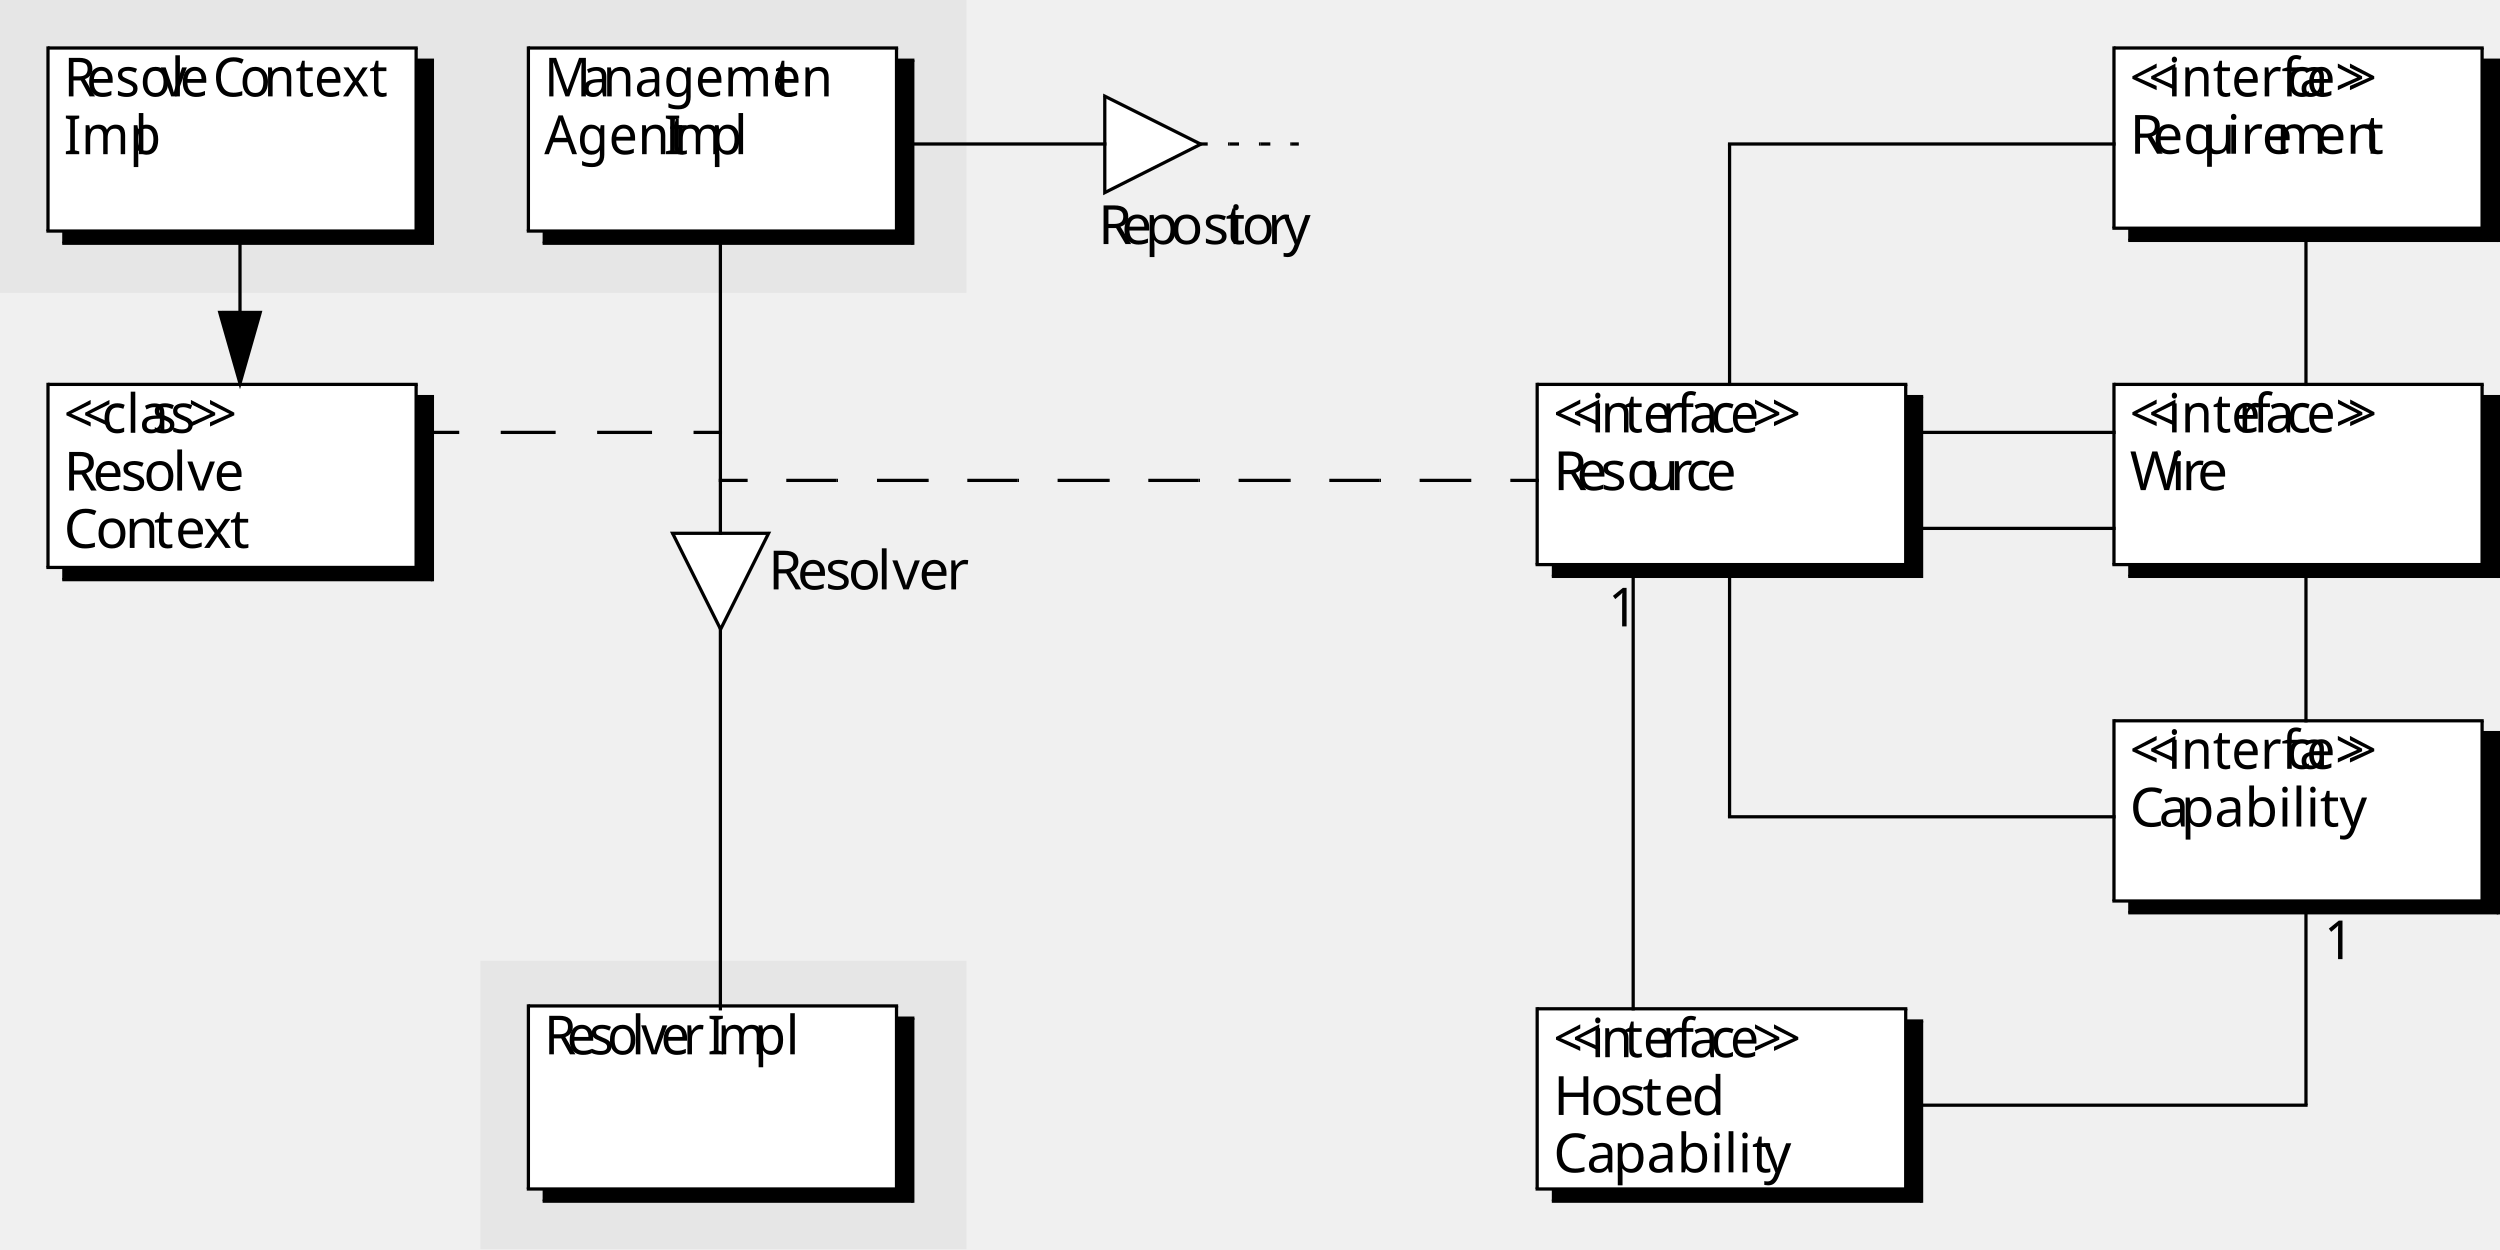
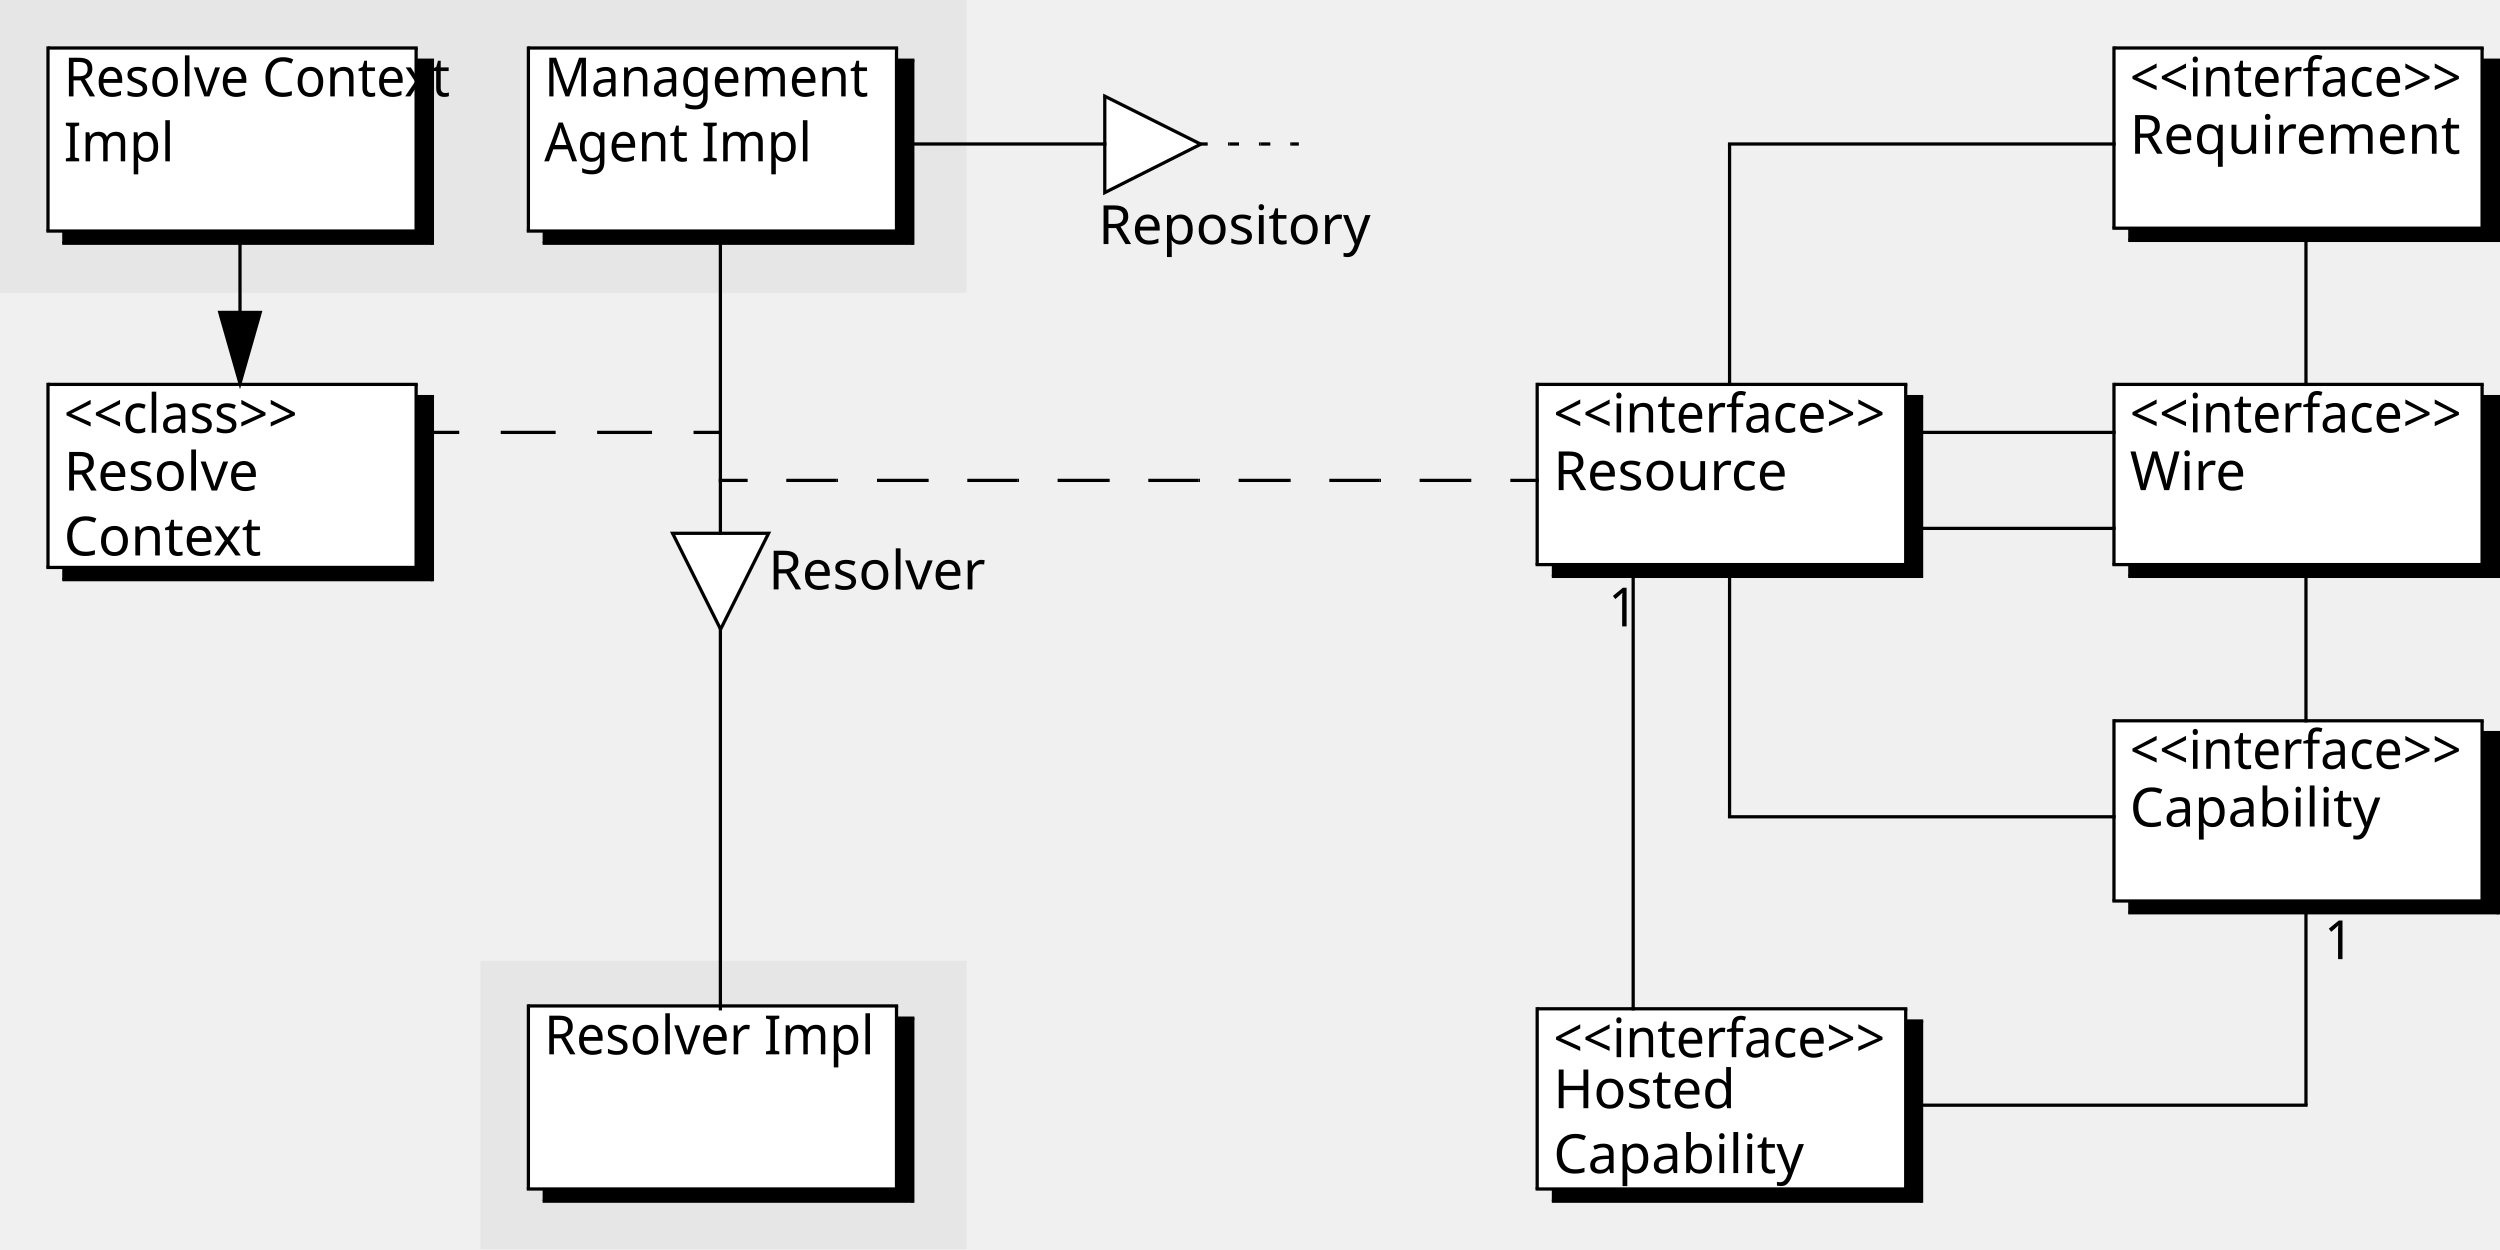
- <svg xmlns="http://www.w3.org/2000/svg" version="1.1" id="Layer_1" x="0px" y="0px" width="368.76px" height="184.26px" viewBox="0 0 368.76 184.26" style="enable-background:new 0 0 368.76 184.26;" xml:space="preserve">
-   <rect x="70.86" y="141.72" style="fill:#E6E6E6;" width="71.7" height="42.54" />
-   <rect style="fill:#E6E6E6;" width="142.56" height="43.2" />
+ <svg xmlns="http://www.w3.org/2000/svg" version="1.1" id="Layer_1" x="0px" y="0px" width="368.76px" height="184.26px" viewBox="0 0 368.76 184.26" enable-background="new 0 0 368.76 184.26" xml:space="preserve">
+   <rect x="70.86" y="141.72" fill="#E6E6E6" width="71.7" height="42.54" />
+   <rect fill="#E6E6E6" width="142.56" height="43.2" />
  <rect x="80.28" y="8.88" width="54.36" height="27" />
  <rect x="80.28" y="8.64" width="54.6" height="0.48" />
  <rect x="134.4" y="8.88" width="0.48" height="27.24" />
  <rect x="80.04" y="35.64" width="54.6" height="0.48" />
  <rect x="80.04" y="8.64" width="0.48" height="27.24" />
-   <rect x="77.94" y="7.08" style="fill:#FFFFFF;" width="54.3" height="27" />
+   <rect x="77.94" y="7.08" fill="#FFFFFF" width="54.3" height="27" />
  <rect x="77.94" y="6.84" width="54.54" height="0.48" />
  <rect x="132" y="7.08" width="0.48" height="27.24" />
  <rect x="77.7" y="33.84" width="54.54" height="0.48" />
  <rect x="77.7" y="6.84" width="0.48" height="27.24" />
-   <text transform="matrix(1 0 0 1.0522 80.2798 14.2197)">
-     <tspan x="0" y="0" style="font-family:'ProductusOSGiBookc'; font-size:7.584;">M</tspan>
-     <tspan x="5.521" y="0" style="font-family:'ProductusOSGiBookc'; font-size:7.584;">a</tspan>
-     <tspan x="8.638" y="0" style="font-family:'ProductusOSGiBookc'; font-size:7.584;">nagemen</tspan>
-     <tspan x="34.06" y="0" style="font-family:'ProductusOSGiBookc'; font-size:7.584;">t</tspan>
-     <tspan x="36.221" y="0" style="font-family:'ProductusOSGiBookc'; font-size:7.584;"> </tspan>
+   <text transform="matrix(0.9504 0 0 1 80.2798 14.2197)" enable-background="new    ">
+     <tspan x="0" y="0" font-family="'ProductusOSGiBookc'" font-size="7.98">Management</tspan>
+     <tspan x="0" y="9.576" font-family="'ProductusOSGiBookc'" font-size="7.98">Agent Impl</tspan>
  </text>
-   <text transform="matrix(1 0 0 1.0522 80.2798 22.7402)">
-     <tspan x="0" y="0" style="font-family:'ProductusOSGiBookc'; font-size:7.584;">Agent</tspan>
-     <tspan x="16.139" y="0" style="font-family:'ProductusOSGiBookc'; font-size:7.584;"> </tspan>
-     <tspan x="17.64" y="0" style="font-family:'ProductusOSGiBookc'; font-size:7.584;">I</tspan>
-     <tspan x="19.119" y="0" style="font-family:'ProductusOSGiBookc'; font-size:7.584;">m</tspan>
-     <tspan x="24.526" y="0" style="font-family:'ProductusOSGiBookc'; font-size:7.584;">p</tspan>
-     <tspan x="28.015" y="0" style="font-family:'ProductusOSGiBookc'; font-size:7.584;">l</tspan>
-   </text>
-   <polyline style="fill-rule:evenodd;clip-rule:evenodd;fill:#FFFFFF;" points="99.18,78.66 106.26,92.82 113.34,78.66 " />
+   <polyline fill="#FFFFFF" points="99.18,78.66 106.26,92.819 113.34,78.66 " />
  <polyline points="99.42,78.54 106.5,92.7 106.5,92.94 106.08,92.7 113.16,78.54 113.34,78.42 113.76,78.42 106.5,92.94   106.26,93.36 106.08,92.94 99,78.78 " />
  <polyline points="113.34,78.9 99.18,78.9 99,78.78 98.82,78.42 113.34,78.42 " />
-   <rect x="80.28" y="150.18" width="54.36" height="27" />
+   <rect x="80.28" y="150.181" width="54.36" height="27" />
  <rect x="80.28" y="149.94" width="54.6" height="0.479" />
-   <rect x="134.4" y="150.18" width="0.48" height="27.24" />
+   <rect x="134.4" y="150.181" width="0.48" height="27.239" />
  <rect x="80.04" y="176.94" width="54.6" height="0.479" />
-   <rect x="80.04" y="149.94" width="0.48" height="27.239" />
-   <rect x="77.94" y="148.38" style="fill:#FFFFFF;" width="54.3" height="27" />
+   <rect x="80.04" y="149.94" width="0.48" height="27.238" />
+   <rect x="77.94" y="148.38" fill="#FFFFFF" width="54.3" height="27" />
  <rect x="77.94" y="148.14" width="54.54" height="0.48" />
  <rect x="132" y="148.38" width="0.48" height="27.24" />
  <rect x="77.7" y="175.14" width="54.54" height="0.48" />
  <rect x="77.7" y="148.14" width="0.48" height="27.24" />
-   <text transform="matrix(1 0 0 1.0522 80.2798 155.5195)">
-     <tspan x="0" y="0" style="font-family:'ProductusOSGiBookc'; font-size:7.584;">R</tspan>
-     <tspan x="3.329" y="0" style="font-family:'ProductusOSGiBookc'; font-size:7.584;">e</tspan>
-     <tspan x="6.628" y="0" style="font-family:'ProductusOSGiBookc'; font-size:7.584;">s</tspan>
-     <tspan x="9.268" y="0" style="font-family:'ProductusOSGiBookc'; font-size:7.584;">o</tspan>
-     <tspan x="12.862" y="0" style="font-family:'ProductusOSGiBookc'; font-size:7.584;">l</tspan>
-     <tspan x="14.296" y="0" style="font-family:'ProductusOSGiBookc'; font-size:7.584;">v</tspan>
-     <tspan x="17.178" y="0" style="font-family:'ProductusOSGiBookc'; font-size:7.584;">e</tspan>
-     <tspan x="20.477" y="0" style="font-family:'ProductusOSGiBookc'; font-size:7.584;">r</tspan>
-     <tspan x="22.578" y="0" style="font-family:'ProductusOSGiBookc'; font-size:7.584;"> </tspan>
-     <tspan x="24.079" y="0" style="font-family:'ProductusOSGiBookc'; font-size:7.584;">I</tspan>
-     <tspan x="25.527" y="0" style="font-family:'ProductusOSGiBookc'; font-size:7.584;">m</tspan>
-     <tspan x="30.98" y="0" style="font-family:'ProductusOSGiBookc'; font-size:7.584;">pl</tspan>
-   </text>
+   <text transform="matrix(0.9504 0 0 1 80.2798 155.5195)" font-family="'ProductusOSGiBookc'" font-size="7.98">Resolver Impl</text>
  <rect x="106.02" y="92.58" width="0.48" height="56.46" />
-   <text transform="matrix(1 0 0 1 113.3398 86.9404)">
-     <tspan x="0" y="0" style="font-family:'ProductusSemibold'; font-size:7.98;">R</tspan>
-     <tspan x="4.253" y="0" style="font-family:'ProductusSemibold'; font-size:7.98;">e</tspan>
-     <tspan x="8.387" y="0" style="font-family:'ProductusSemibold'; font-size:7.98;">s</tspan>
-     <tspan x="11.747" y="0" style="font-family:'ProductusSemibold'; font-size:7.98;">o</tspan>
-     <tspan x="16.063" y="0" style="font-family:'ProductusSemibold'; font-size:7.98;">l</tspan>
-     <tspan x="18.282" y="0" style="font-family:'ProductusSemibold'; font-size:7.98;">v</tspan>
-     <tspan x="22.176" y="0" style="font-family:'ProductusSemibold'; font-size:7.98;">e</tspan>
-     <tspan x="26.31" y="0" style="font-family:'ProductusSemibold'; font-size:7.98;">r</tspan>
-   </text>
+   <text transform="matrix(1 0 0 1 113.3398 86.9404)" font-family="'ProductusSemibold'" font-size="7.98">Resolver</text>
  <rect x="9.42" y="58.5" width="54.36" height="27" />
  <rect x="9.42" y="58.26" width="54.6" height="0.48" />
  <rect x="63.54" y="58.5" width="0.48" height="27.24" />
  <rect x="9.18" y="85.26" width="54.6" height="0.48" />
  <rect x="9.18" y="58.26" width="0.48" height="27.24" />
-   <rect x="7.08" y="56.7" style="fill:#FFFFFF;" width="54.3" height="27" />
+   <rect x="7.08" y="56.7" fill="#FFFFFF" width="54.3" height="27" />
  <rect x="7.08" y="56.46" width="54.54" height="0.48" />
  <rect x="61.14" y="56.7" width="0.48" height="27.24" />
  <rect x="6.84" y="83.46" width="54.54" height="0.48" />
  <rect x="6.84" y="56.46" width="0.48" height="27.24" />
-   <text transform="matrix(1 0 0 1.0522 9.4199 63.8398)">
-     <tspan x="0" y="0" style="font-family:'ProductusOSGiBookc'; font-size:7.584;">&lt;</tspan>
-     <tspan x="2.768" y="0" style="font-family:'ProductusOSGiBookc'; font-size:7.584;">&lt;</tspan>
-     <tspan x="5.582" y="0" style="font-family:'ProductusOSGiBookc'; font-size:7.584;">cla</tspan>
-     <tspan x="13.021" y="0" style="font-family:'ProductusOSGiBookc'; font-size:7.584;">s</tspan>
-     <tspan x="15.721" y="0" style="font-family:'ProductusOSGiBookc'; font-size:7.584;">s</tspan>
-     <tspan x="18.368" y="0" style="font-family:'ProductusOSGiBookc'; font-size:7.584;">&gt;</tspan>
-     <tspan x="21.182" y="0" style="font-family:'ProductusOSGiBookc'; font-size:7.584;">&gt;</tspan>
-   </text>
-   <text transform="matrix(1 0 0 1 9.4199 72.3604)">
-     <tspan x="0" y="0" style="font-family:'ProductusSemibold'; font-size:7.98;">R</tspan>
-     <tspan x="4.253" y="0" style="font-family:'ProductusSemibold'; font-size:7.98;">e</tspan>
-     <tspan x="8.387" y="0" style="font-family:'ProductusSemibold'; font-size:7.98;">s</tspan>
-     <tspan x="11.747" y="0" style="font-family:'ProductusSemibold'; font-size:7.98;">o</tspan>
-     <tspan x="16.063" y="0" style="font-family:'ProductusSemibold'; font-size:7.98;">l</tspan>
-     <tspan x="18.218" y="0" style="font-family:'ProductusSemibold'; font-size:7.98;">v</tspan>
-     <tspan x="22.112" y="0" style="font-family:'ProductusSemibold'; font-size:7.98;">e</tspan>
-     <tspan x="26.246" y="0" style="font-family:'ProductusSemibold'; font-size:7.98;"> </tspan>
-   </text>
-   <text transform="matrix(1 0 0 1 9.4199 80.8203)">
-     <tspan x="0" y="0" style="font-family:'ProductusSemibold'; font-size:7.98;">C</tspan>
-     <tspan x="4.676" y="0" style="font-family:'ProductusSemibold'; font-size:7.98;">o</tspan>
-     <tspan x="9.049" y="0" style="font-family:'ProductusSemibold'; font-size:7.98;">n</tspan>
-     <tspan x="13.302" y="0" style="font-family:'ProductusSemibold'; font-size:7.98;">t</tspan>
-     <tspan x="16.422" y="0" style="font-family:'ProductusSemibold'; font-size:7.98;">e</tspan>
-     <tspan x="20.556" y="0" style="font-family:'ProductusSemibold'; font-size:7.98;">x</tspan>
-     <tspan x="24.514" y="0" style="font-family:'ProductusSemibold'; font-size:7.98;">t</tspan>
+   <text transform="matrix(0.9504 0 0 1 9.4199 63.8398)" font-family="'ProductusOSGiBookc'" font-size="7.98">&lt;&lt;class&gt;&gt;</text>
+   <text transform="matrix(1 0 0 1 9.4199 72.3604)" enable-background="new    ">
+     <tspan x="0" y="0" font-family="'ProductusSemibold'" font-size="7.98">Resolve</tspan>
+     <tspan x="0" y="9.576" font-family="'ProductusSemibold'" font-size="7.98">Context</tspan>
  </text>
  <rect x="102.3" y="63.54" width="4.2" height="0.48" />
  <rect x="88.08" y="63.54" width="8.1" height="0.48" />
  <rect x="73.86" y="63.54" width="8.1" height="0.48" />
  <rect x="63.54" y="63.54" width="4.2" height="0.48" />
  <rect x="106.02" y="35.88" width="0.48" height="43.021" />
  <rect x="9.42" y="8.88" width="54.36" height="27" />
  <rect x="9.42" y="8.64" width="54.6" height="0.48" />
  <rect x="63.54" y="8.88" width="0.48" height="27.24" />
  <rect x="9.18" y="35.64" width="54.6" height="0.48" />
  <rect x="9.18" y="8.64" width="0.48" height="27.24" />
-   <rect x="7.08" y="7.08" style="fill:#FFFFFF;" width="54.3" height="27" />
+   <rect x="7.08" y="7.08" fill="#FFFFFF" width="54.3" height="27" />
  <rect x="7.08" y="6.84" width="54.54" height="0.48" />
  <rect x="61.14" y="7.08" width="0.48" height="27.24" />
  <rect x="6.84" y="33.84" width="54.54" height="0.48" />
  <rect x="6.84" y="6.84" width="0.48" height="27.24" />
-   <text transform="matrix(1 0 0 1.0522 9.4199 14.2197)">
-     <tspan x="0" y="0" style="font-family:'ProductusOSGiBookc'; font-size:7.584;">R</tspan>
-     <tspan x="3.307" y="0" style="font-family:'ProductusOSGiBookc'; font-size:7.584;">esol</tspan>
-     <tspan x="14.296" y="0" style="font-family:'ProductusOSGiBookc'; font-size:7.584;">v</tspan>
-     <tspan x="17.117" y="0" style="font-family:'ProductusOSGiBookc'; font-size:7.584;">e</tspan>
-     <tspan x="20.416" y="0" style="font-family:'ProductusOSGiBookc'; font-size:7.584;"> </tspan>
-     <tspan x="21.971" y="0" style="font-family:'ProductusOSGiBookc'; font-size:7.584;">C</tspan>
-     <tspan x="25.937" y="0" style="font-family:'ProductusOSGiBookc'; font-size:7.584;">o</tspan>
-     <tspan x="29.479" y="0" style="font-family:'ProductusOSGiBookc'; font-size:7.584;">ntext </tspan>
-   </text>
-   <text transform="matrix(1 0 0 1.0522 9.4199 22.7402)">
-     <tspan x="0" y="0" style="font-family:'ProductusOSGiBookc'; font-size:7.584;">Imp</tspan>
-     <tspan x="10.413" y="0" style="font-family:'ProductusOSGiBookc'; font-size:7.584;">l</tspan>
+   <text transform="matrix(0.9504 0 0 1 9.4199 14.2197)" enable-background="new    ">
+     <tspan x="0" y="0" font-family="'ProductusOSGiBookc'" font-size="7.98">Resolve Context</tspan>
+     <tspan x="0" y="9.576" font-family="'ProductusOSGiBookc'" font-size="7.98">Impl</tspan>
  </text>
  <polyline points="35.4,45.84 38.7,45.84 38.52,46.5 35.4,57.42 32.28,46.5 32.1,45.84 32.76,45.84 33.24,46.2 35.88,55.44   34.92,55.74 34.92,55.44 37.56,46.2 38.52,46.5 38.04,46.86 35.4,46.86 " />
  <rect x="32.76" y="45.84" width="2.64" height="1.021" />
-   <polyline style="fill-rule:evenodd;clip-rule:evenodd;" points="35.4,46.32 38.04,46.32 35.4,55.56 32.76,46.32 " />
+   <polyline points="35.4,46.32 38.04,46.32 35.4,55.56 32.76,46.32 " />
  <rect x="35.16" y="35.88" width="0.48" height="10.2" />
-   <rect x="229.14" y="58.5" width="54.3" height="26.521" />
-   <rect x="229.14" y="58.26" width="54.54" height="0.48" />
+   <rect x="229.14" y="58.5" width="54.301" height="26.521" />
+   <rect x="229.14" y="58.26" width="54.541" height="0.48" />
  <rect x="283.2" y="58.5" width="0.48" height="26.76" />
-   <rect x="228.9" y="84.78" width="54.54" height="0.479" />
-   <rect x="228.9" y="58.26" width="0.479" height="26.761" />
-   <rect x="226.74" y="56.7" style="fill:#FFFFFF;" width="54.36" height="26.58" />
+   <rect x="228.899" y="84.78" width="54.541" height="0.479" />
+   <rect x="228.899" y="58.26" width="0.479" height="26.761" />
+   <rect x="226.74" y="56.7" fill="#FFFFFF" width="54.36" height="26.58" />
  <rect x="226.74" y="56.46" width="54.601" height="0.48" />
-   <rect x="280.86" y="56.7" width="0.48" height="26.82" />
+   <rect x="280.86" y="56.7" width="0.479" height="26.82" />
  <rect x="226.5" y="83.04" width="54.601" height="0.48" />
-   <rect x="226.5" y="56.46" width="0.48" height="26.82" />
-   <text transform="matrix(1 0 0 1.0522 229.1401 63.7803)">
-     <tspan x="0" y="0" style="font-family:'ProductusOSGiBookc'; font-size:7.584;">&lt;</tspan>
-     <tspan x="2.799" y="0" style="font-family:'ProductusOSGiBookc'; font-size:7.584;">&lt;</tspan>
-     <tspan x="5.559" y="0" style="font-family:'ProductusOSGiBookc'; font-size:7.584;">i</tspan>
-     <tspan x="7" y="0" style="font-family:'ProductusOSGiBookc'; font-size:7.584;">n</tspan>
-     <tspan x="10.474" y="0" style="font-family:'ProductusOSGiBookc'; font-size:7.584;">te</tspan>
-     <tspan x="16.018" y="0" style="font-family:'ProductusOSGiBookc'; font-size:7.584;">r</tspan>
-     <tspan x="18.118" y="0" style="font-family:'ProductusOSGiBookc'; font-size:7.584;">f</tspan>
-     <tspan x="20.037" y="0" style="font-family:'ProductusOSGiBookc'; font-size:7.584;">a</tspan>
-     <tspan x="23.169" y="0" style="font-family:'ProductusOSGiBookc'; font-size:7.584;">c</tspan>
-     <tspan x="26.051" y="0" style="font-family:'ProductusOSGiBookc'; font-size:7.584;">e</tspan>
-     <tspan x="29.357" y="0" style="font-family:'ProductusOSGiBookc'; font-size:7.584;">&gt;</tspan>
-     <tspan x="32.156" y="0" style="font-family:'ProductusOSGiBookc'; font-size:7.584;">&gt;</tspan>
-   </text>
-   <text transform="matrix(1 0 0 1 229.1401 72.2998)">
-     <tspan x="0" y="0" style="font-family:'ProductusBook'; font-size:7.98;">R</tspan>
-     <tspan x="3.424" y="0" style="font-family:'ProductusBook'; font-size:7.98;">e</tspan>
-     <tspan x="6.958" y="0" style="font-family:'ProductusBook'; font-size:7.98;">so</tspan>
-     <tspan x="13.558" y="0" style="font-family:'ProductusBook'; font-size:7.98;">u</tspan>
-     <tspan x="17.221" y="0" style="font-family:'ProductusBook'; font-size:7.98;">r</tspan>
-     <tspan x="19.495" y="0" style="font-family:'ProductusBook'; font-size:7.98;">c</tspan>
-     <tspan x="22.495" y="0" style="font-family:'ProductusBook'; font-size:7.98;">e</tspan>
-   </text>
-   <rect x="314.16" y="8.88" width="54.36" height="26.58" />
+   <rect x="226.5" y="56.46" width="0.479" height="26.82" />
+   <text transform="matrix(0.9504 0 0 1 229.1396 63.7803)" font-family="'ProductusOSGiBookc'" font-size="7.98">&lt;&lt;interface&gt;&gt;</text>
+   <text transform="matrix(1 0 0 1 229.1396 72.2998)" font-family="'ProductusBook'" font-size="7.98">Resource</text>
+   <rect x="314.16" y="8.88" width="54.359" height="26.58" />
  <rect x="314.16" y="8.64" width="54.601" height="0.48" />
-   <rect x="368.28" y="8.88" width="0.48" height="26.82" />
+   <rect x="368.28" y="8.88" width="0.479" height="26.82" />
  <rect x="313.919" y="35.22" width="54.601" height="0.48" />
  <rect x="313.919" y="8.64" width="0.48" height="26.82" />
-   <rect x="311.82" y="7.08" style="fill:#FFFFFF;" width="54.3" height="26.58" />
+   <rect x="311.82" y="7.08" fill="#FFFFFF" width="54.3" height="26.58" />
  <rect x="311.82" y="6.84" width="54.54" height="0.48" />
  <rect x="365.879" y="7.08" width="0.48" height="26.82" />
  <rect x="311.58" y="33.42" width="54.54" height="0.48" />
-   <rect x="311.58" y="6.84" width="0.48" height="26.82" />
-   <text transform="matrix(1 0 0 1.0522 314.1597 14.2197)">
-     <tspan x="0" y="0" style="font-family:'ProductusOSGiBookc'; font-size:7.584;">&lt;</tspan>
-     <tspan x="2.775" y="0" style="font-family:'ProductusOSGiBookc'; font-size:7.584;">&lt;</tspan>
-     <tspan x="5.589" y="0" style="font-family:'ProductusOSGiBookc'; font-size:7.584;">interfa</tspan>
-     <tspan x="23.093" y="0" style="font-family:'ProductusOSGiBookc'; font-size:7.584;">c</tspan>
-     <tspan x="26.028" y="0" style="font-family:'ProductusOSGiBookc'; font-size:7.584;">e&gt;</tspan>
-     <tspan x="32.095" y="0" style="font-family:'ProductusOSGiBookc'; font-size:7.584;">&gt;</tspan>
-   </text>
-   <text transform="matrix(1 0 0 1 314.1597 22.6797)">
-     <tspan x="0" y="0" style="font-family:'ProductusBook'; font-size:7.98;">R</tspan>
-     <tspan x="3.367" y="0" style="font-family:'ProductusBook'; font-size:7.98;">eq</tspan>
-     <tspan x="10.621" y="0" style="font-family:'ProductusBook'; font-size:7.98;">u</tspan>
-     <tspan x="14.284" y="0" style="font-family:'ProductusBook'; font-size:7.98;">ire</tspan>
-     <tspan x="21.594" y="0" style="font-family:'ProductusBook'; font-size:7.98;">m</tspan>
-     <tspan x="27.411" y="0" style="font-family:'ProductusBook'; font-size:7.98;">en</tspan>
-     <tspan x="34.577" y="0" style="font-family:'ProductusBook'; font-size:7.98;">t</tspan>
-   </text>
-   <rect x="314.16" y="108.06" width="54.36" height="26.58" />
-   <rect x="314.16" y="107.82" width="54.601" height="0.479" />
-   <rect x="368.28" y="108.06" width="0.48" height="26.82" />
-   <rect x="313.919" y="134.4" width="54.601" height="0.479" />
-   <rect x="313.919" y="107.82" width="0.48" height="26.819" />
-   <rect x="311.82" y="106.32" style="fill:#FFFFFF;" width="54.3" height="26.58" />
+   <rect x="311.58" y="6.84" width="0.479" height="26.82" />
+   <text transform="matrix(0.9504 0 0 1 314.1602 14.2197)" font-family="'ProductusOSGiBookc'" font-size="7.98">&lt;&lt;interface&gt;&gt;</text>
+   <text transform="matrix(1 0 0 1 314.1592 22.6797)" font-family="'ProductusBook'" font-size="7.98">Requirement</text>
+   <rect x="314.16" y="108.06" width="54.359" height="26.58" />
+   <rect x="314.16" y="107.819" width="54.601" height="0.479" />
+   <rect x="368.28" y="108.06" width="0.479" height="26.82" />
+   <rect x="313.919" y="134.399" width="54.601" height="0.479" />
+   <rect x="313.919" y="107.819" width="0.48" height="26.82" />
+   <rect x="311.82" y="106.319" fill="#FFFFFF" width="54.3" height="26.58" />
  <rect x="311.82" y="106.08" width="54.54" height="0.479" />
-   <rect x="365.879" y="106.32" width="0.48" height="26.819" />
+   <rect x="365.879" y="106.319" width="0.48" height="26.82" />
  <rect x="311.58" y="132.66" width="54.54" height="0.479" />
-   <rect x="311.58" y="106.08" width="0.48" height="26.82" />
-   <text transform="matrix(1 0 0 1.0522 314.1597 113.4004)">
-     <tspan x="0" y="0" style="font-family:'ProductusOSGiBookc'; font-size:7.584;">&lt;</tspan>
-     <tspan x="2.775" y="0" style="font-family:'ProductusOSGiBookc'; font-size:7.584;">&lt;</tspan>
-     <tspan x="5.589" y="0" style="font-family:'ProductusOSGiBookc'; font-size:7.584;">interfa</tspan>
-     <tspan x="23.093" y="0" style="font-family:'ProductusOSGiBookc'; font-size:7.584;">c</tspan>
-     <tspan x="26.028" y="0" style="font-family:'ProductusOSGiBookc'; font-size:7.584;">e&gt;</tspan>
-     <tspan x="32.095" y="0" style="font-family:'ProductusOSGiBookc'; font-size:7.584;">&gt;</tspan>
-   </text>
-   <text transform="matrix(1 0 0 1 314.1597 121.9199)">
-     <tspan x="0" y="0" style="font-family:'ProductusBook'; font-size:7.98;">C</tspan>
-     <tspan x="4.262" y="0" style="font-family:'ProductusBook'; font-size:7.98;">a</tspan>
-     <tspan x="7.564" y="0" style="font-family:'ProductusBook'; font-size:7.98;">pability</tspan>
-   </text>
-   <rect x="314.16" y="58.5" width="54.36" height="26.521" />
+   <rect x="311.58" y="106.08" width="0.479" height="26.819" />
+   <text transform="matrix(0.9504 0 0 1 314.1602 113.4004)" font-family="'ProductusOSGiBookc'" font-size="7.98">&lt;&lt;interface&gt;&gt;</text>
+   <text transform="matrix(1 0 0 1 314.1592 121.9199)" font-family="'ProductusBook'" font-size="7.98">Capability</text>
+   <rect x="314.16" y="58.5" width="54.359" height="26.521" />
  <rect x="314.16" y="58.26" width="54.601" height="0.48" />
-   <rect x="368.28" y="58.5" width="0.48" height="26.76" />
+   <rect x="368.28" y="58.5" width="0.479" height="26.76" />
  <rect x="313.919" y="84.78" width="54.601" height="0.479" />
  <rect x="313.919" y="58.26" width="0.48" height="26.761" />
-   <rect x="311.82" y="56.7" style="fill:#FFFFFF;" width="54.3" height="26.58" />
+   <rect x="311.82" y="56.7" fill="#FFFFFF" width="54.3" height="26.58" />
  <rect x="311.82" y="56.46" width="54.54" height="0.48" />
  <rect x="365.879" y="56.7" width="0.48" height="26.82" />
  <rect x="311.58" y="83.04" width="54.54" height="0.48" />
-   <rect x="311.58" y="56.46" width="0.48" height="26.82" />
-   <text transform="matrix(1 0 0 1.0522 314.1597 63.7803)">
-     <tspan x="0" y="0" style="font-family:'ProductusOSGiBookc'; font-size:7.584;">&lt;</tspan>
-     <tspan x="2.775" y="0" style="font-family:'ProductusOSGiBookc'; font-size:7.584;">&lt;</tspan>
-     <tspan x="5.589" y="0" style="font-family:'ProductusOSGiBookc'; font-size:7.584;">inte</tspan>
-     <tspan x="15.994" y="0" style="font-family:'ProductusOSGiBookc'; font-size:7.584;">r</tspan>
-     <tspan x="18.148" y="0" style="font-family:'ProductusOSGiBookc'; font-size:7.584;">f</tspan>
-     <tspan x="20.014" y="0" style="font-family:'ProductusOSGiBookc'; font-size:7.584;">a</tspan>
-     <tspan x="23.123" y="0" style="font-family:'ProductusOSGiBookc'; font-size:7.584;">c</tspan>
-     <tspan x="26.059" y="0" style="font-family:'ProductusOSGiBookc'; font-size:7.584;">e&gt;</tspan>
-     <tspan x="32.126" y="0" style="font-family:'ProductusOSGiBookc'; font-size:7.584;">&gt;</tspan>
-   </text>
-   <text transform="matrix(1 0 0 1 314.1597 72.2998)">
-     <tspan x="0" y="0" style="font-family:'ProductusBook'; font-size:7.98;">W</tspan>
-     <tspan x="6.121" y="0" style="font-family:'ProductusBook'; font-size:7.98;">i</tspan>
-     <tspan x="7.685" y="0" style="font-family:'ProductusBook'; font-size:7.98;">r</tspan>
-     <tspan x="9.959" y="0" style="font-family:'ProductusBook'; font-size:7.98;">e</tspan>
-   </text>
+   <rect x="311.58" y="56.46" width="0.479" height="26.82" />
+   <text transform="matrix(0.9504 0 0 1 314.1602 63.7803)" font-family="'ProductusOSGiBookc'" font-size="7.98">&lt;&lt;interface&gt;&gt;</text>
+   <text transform="matrix(1 0 0 1 314.1592 72.2998)" font-family="'ProductusBook'" font-size="7.98">Wire</text>
  <rect x="339.9" y="35.22" width="0.479" height="21.721" />
  <rect x="339.9" y="84.78" width="0.479" height="21.779" />
-   <rect x="283.2" y="63.54" width="28.86" height="0.48" />
+   <rect x="283.2" y="63.54" width="28.859" height="0.48" />
  <rect x="254.879" y="21" width="57.181" height="0.48" />
-   <rect x="254.879" y="21.24" width="0.48" height="35.7" />
-   <rect x="283.2" y="77.7" width="28.86" height="0.479" />
+   <rect x="254.879" y="21.24" width="0.479" height="35.7" />
+   <rect x="283.2" y="77.7" width="28.859" height="0.479" />
  <rect x="254.879" y="120.24" width="57.181" height="0.479" />
-   <rect x="254.879" y="84.78" width="0.48" height="35.7" />
-   <rect x="222.78" y="70.62" width="4.2" height="0.479" />
-   <rect x="209.4" y="70.62" width="7.62" height="0.479" />
+   <rect x="254.879" y="84.78" width="0.479" height="35.699" />
+   <rect x="222.78" y="70.62" width="4.199" height="0.479" />
+   <rect x="209.399" y="70.62" width="7.621" height="0.479" />
  <rect x="203.459" y="70.62" width="0.24" height="0.479" />
  <rect x="196.08" y="70.62" width="7.38" height="0.479" />
  <rect x="190.14" y="70.62" width="0.239" height="0.479" />
-   <rect x="182.7" y="70.62" width="7.44" height="0.479" />
+   <rect x="182.7" y="70.62" width="7.439" height="0.479" />
  <rect x="176.76" y="70.62" width="0.239" height="0.479" />
  <rect x="169.379" y="70.62" width="7.381" height="0.479" />
  <rect x="163.44" y="70.62" width="0.24" height="0.479" />
  <rect x="156" y="70.62" width="7.44" height="0.479" />
  <rect x="150.06" y="70.62" width="0.24" height="0.479" />
  <rect x="142.68" y="70.62" width="7.38" height="0.479" />
  <rect x="136.74" y="70.62" width="0.24" height="0.479" />
  <rect x="129.36" y="70.62" width="7.38" height="0.479" />
  <rect x="123.36" y="70.62" width="0.24" height="0.479" />
  <rect x="115.98" y="70.62" width="7.38" height="0.479" />
  <rect x="110.04" y="70.62" width="0.24" height="0.479" />
  <rect x="106.02" y="70.62" width="4.02" height="0.479" />
-   <rect x="229.14" y="150.6" width="54.3" height="26.58" />
-   <rect x="229.14" y="150.36" width="54.54" height="0.479" />
-   <rect x="283.2" y="150.6" width="0.48" height="26.82" />
-   <rect x="228.9" y="176.94" width="54.54" height="0.479" />
-   <rect x="228.9" y="150.36" width="0.479" height="26.819" />
-   <rect x="226.74" y="148.8" style="fill:#FFFFFF;" width="54.36" height="26.58" />
+   <rect x="229.14" y="150.601" width="54.301" height="26.58" />
+   <rect x="229.14" y="150.36" width="54.541" height="0.479" />
+   <rect x="283.2" y="150.601" width="0.48" height="26.819" />
+   <rect x="228.899" y="176.94" width="54.541" height="0.479" />
+   <rect x="228.899" y="150.36" width="0.479" height="26.818" />
+   <rect x="226.74" y="148.8" fill="#FFFFFF" width="54.36" height="26.58" />
  <rect x="226.74" y="148.56" width="54.601" height="0.48" />
-   <rect x="280.86" y="148.8" width="0.48" height="26.82" />
+   <rect x="280.86" y="148.8" width="0.479" height="26.82" />
  <rect x="226.5" y="175.14" width="54.601" height="0.48" />
-   <rect x="226.5" y="148.56" width="0.48" height="26.82" />
-   <text transform="matrix(1 0 0 1.0522 229.1401 155.9404)">
-     <tspan x="0" y="0" style="font-family:'ProductusOSGiBookc'; font-size:7.584;">&lt;</tspan>
-     <tspan x="2.799" y="0" style="font-family:'ProductusOSGiBookc'; font-size:7.584;">&lt;</tspan>
-     <tspan x="5.559" y="0" style="font-family:'ProductusOSGiBookc'; font-size:7.584;">i</tspan>
-     <tspan x="7" y="0" style="font-family:'ProductusOSGiBookc'; font-size:7.584;">n</tspan>
-     <tspan x="10.474" y="0" style="font-family:'ProductusOSGiBookc'; font-size:7.584;">te</tspan>
-     <tspan x="16.018" y="0" style="font-family:'ProductusOSGiBookc'; font-size:7.584;">r</tspan>
-     <tspan x="18.118" y="0" style="font-family:'ProductusOSGiBookc'; font-size:7.584;">f</tspan>
-     <tspan x="20.037" y="0" style="font-family:'ProductusOSGiBookc'; font-size:7.584;">a</tspan>
-     <tspan x="23.169" y="0" style="font-family:'ProductusOSGiBookc'; font-size:7.584;">c</tspan>
-     <tspan x="26.051" y="0" style="font-family:'ProductusOSGiBookc'; font-size:7.584;">e</tspan>
-     <tspan x="29.357" y="0" style="font-family:'ProductusOSGiBookc'; font-size:7.584;">&gt;</tspan>
-     <tspan x="32.156" y="0" style="font-family:'ProductusOSGiBookc'; font-size:7.584;">&gt;</tspan>
+   <rect x="226.5" y="148.56" width="0.479" height="26.82" />
+   <text transform="matrix(0.9504 0 0 1 229.1396 155.9404)" font-family="'ProductusOSGiBookc'" font-size="7.98">&lt;&lt;interface&gt;&gt;</text>
+   <text transform="matrix(1 0 0 1 229.1396 163.46)" enable-background="new    ">
+     <tspan x="0" y="0" font-family="'ProductusSemibold'" font-size="7.98">Hosted</tspan>
+     <tspan x="0" y="9.576" font-family="'ProductusSemibold'" font-size="7.98">Capability</tspan>
  </text>
-   <text transform="matrix(1 0 0 1 229.1401 164.46)">
-     <tspan x="0" y="0" style="font-family:'ProductusSemibold'; font-size:7.98;">H</tspan>
-     <tspan x="5.458" y="0" style="font-family:'ProductusSemibold'; font-size:7.98;">o</tspan>
-     <tspan x="9.775" y="0" style="font-family:'ProductusSemibold'; font-size:7.98;">s</tspan>
-     <tspan x="13.135" y="0" style="font-family:'ProductusSemibold'; font-size:7.98;">t</tspan>
-     <tspan x="16.255" y="0" style="font-family:'ProductusSemibold'; font-size:7.98;">e</tspan>
-     <tspan x="20.389" y="0" style="font-family:'ProductusSemibold'; font-size:7.98;">d</tspan>
-     <tspan x="24.706" y="0" style="font-family:'ProductusSemibold'; font-size:7.98;"> </tspan>
-   </text>
-   <text transform="matrix(1 0 0 1 229.1401 172.9199)">
-     <tspan x="0" y="0" style="font-family:'ProductusSemibold'; font-size:7.98;">C</tspan>
-     <tspan x="4.859" y="0" style="font-family:'ProductusSemibold'; font-size:7.98;">a</tspan>
-     <tspan x="8.817" y="0" style="font-family:'ProductusSemibold'; font-size:7.98;">pabilit</tspan>
-     <tspan x="31.002" y="0" style="font-family:'ProductusSemibold'; font-size:7.98;">y</tspan>
-   </text>
-   <rect x="240.66" y="84.78" width="0.48" height="0.24" />
-   <rect x="240.66" y="85.021" width="0.48" height="64.02" />
+   <rect x="240.66" y="84.78" width="0.479" height="0.24" />
+   <rect x="240.66" y="85.021" width="0.479" height="64.02" />
  <rect x="283.2" y="162.78" width="57.18" height="0.479" />
-   <rect x="339.9" y="134.4" width="0.479" height="28.62" />
-   <text transform="matrix(1 0 0 1.0522 237.2397 92.4004)" style="font-family:'ProductusOSGiBookc'; font-size:7.584;">1</text>
-   <text transform="matrix(1 0 0 1.0522 342.8394 141.4805)" style="font-family:'ProductusOSGiBookc'; font-size:7.584;">1</text>
-   <polyline style="fill-rule:evenodd;clip-rule:evenodd;fill:#FFFFFF;" points="162.959,28.38 177.12,21.24 162.959,14.16 " />
+   <rect x="339.9" y="134.399" width="0.479" height="28.621" />
+   <text transform="matrix(0.9504 0 0 1 237.2393 92.4004)" font-family="'ProductusOSGiBookc'" font-size="7.98">1</text>
+   <text transform="matrix(0.9504 0 0 1 342.8398 141.4805)" font-family="'ProductusOSGiBookc'" font-size="7.98">1</text>
+   <polyline fill="#FFFFFF" points="162.959,28.38 177.12,21.24 162.959,14.16 " />
  <polyline points="162.84,28.2 177,21.06 177.24,21.06 177,21.48 162.84,14.4 162.72,14.16 162.72,13.8 177.6,21.24 177.24,21.48   163.08,28.62 " />
  <polyline points="163.2,14.16 163.2,28.38 163.08,28.62 162.72,28.8 162.72,14.16 " />
  <rect x="134.4" y="21" width="0.24" height="0.48" />
  <rect x="134.64" y="21" width="28.56" height="0.48" />
-   <text transform="matrix(1 0 0 1 161.9995 36)">
-     <tspan x="0" y="0" style="font-family:'ProductusBook'; font-size:7.98;">R</tspan>
-     <tspan x="3.424" y="0" style="font-family:'ProductusBook'; font-size:7.98;">e</tspan>
-     <tspan x="6.91" y="0" style="font-family:'ProductusBook'; font-size:7.98;">p</tspan>
-     <tspan x="10.629" y="0" style="font-family:'ProductusBook'; font-size:7.98;">osi</tspan>
-     <tspan x="18.793" y="0" style="font-family:'ProductusBook'; font-size:7.98;">t</tspan>
-     <tspan x="21.187" y="0" style="font-family:'ProductusBook'; font-size:7.98;">o</tspan>
-     <tspan x="24.969" y="0" style="font-family:'ProductusBook'; font-size:7.98;">r</tspan>
-     <tspan x="27.243" y="0" style="font-family:'ProductusBook'; font-size:7.98;">y</tspan>
-   </text>
+   <text transform="matrix(1 0 0 1 161.9995 36)" font-family="'ProductusBook'" font-size="7.98">Repository</text>
  <rect x="176.879" y="21" width="0.24" height="0.48" />
  <rect x="177.12" y="21" width="1.021" height="0.48" />
  <rect x="181.14" y="21" width="0.239" height="0.48" />
  <rect x="181.379" y="21" width="1.381" height="0.48" />
  <rect x="185.7" y="21" width="0.24" height="0.48" />
-   <rect x="185.94" y="21" width="1.439" height="0.48" />
-   <rect x="190.32" y="21" width="0.24" height="0.48" />
-   <rect x="190.56" y="21" width="1.02" height="0.48" />
+   <rect x="185.94" y="21" width="1.438" height="0.48" />
+   <rect x="190.319" y="21" width="0.24" height="0.48" />
+   <rect x="190.56" y="21" width="1.021" height="0.48" />
</svg>
